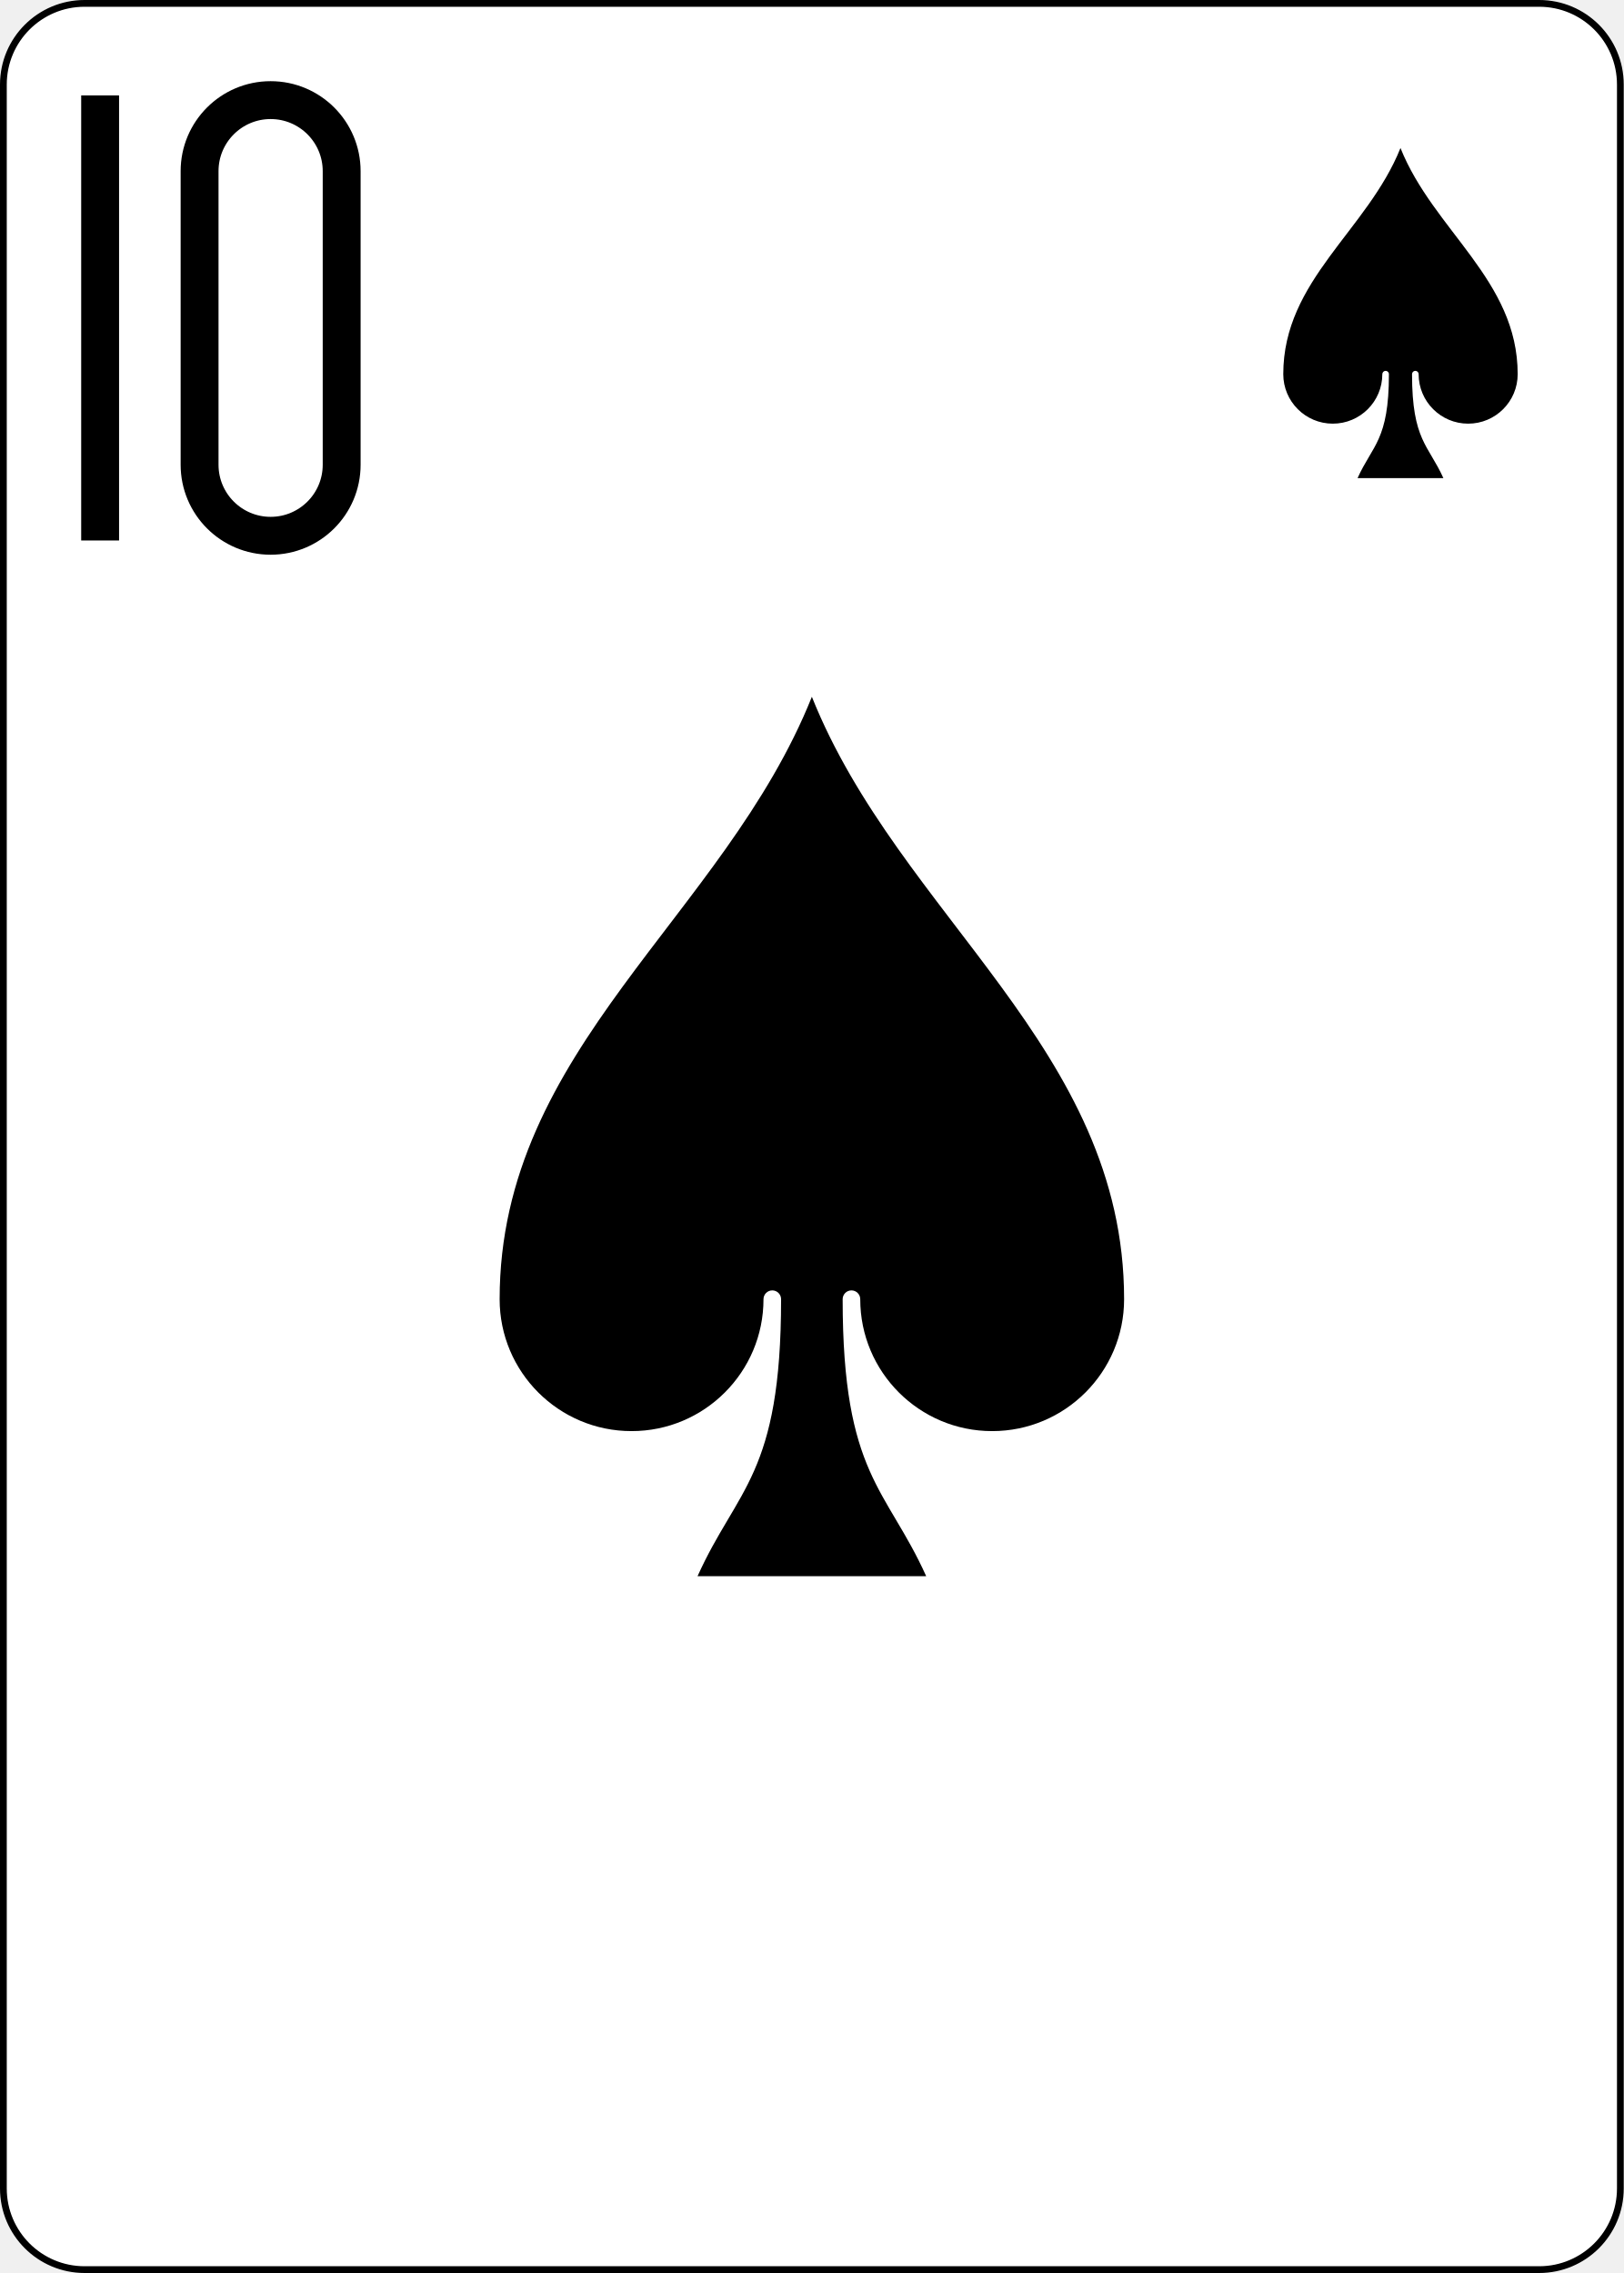
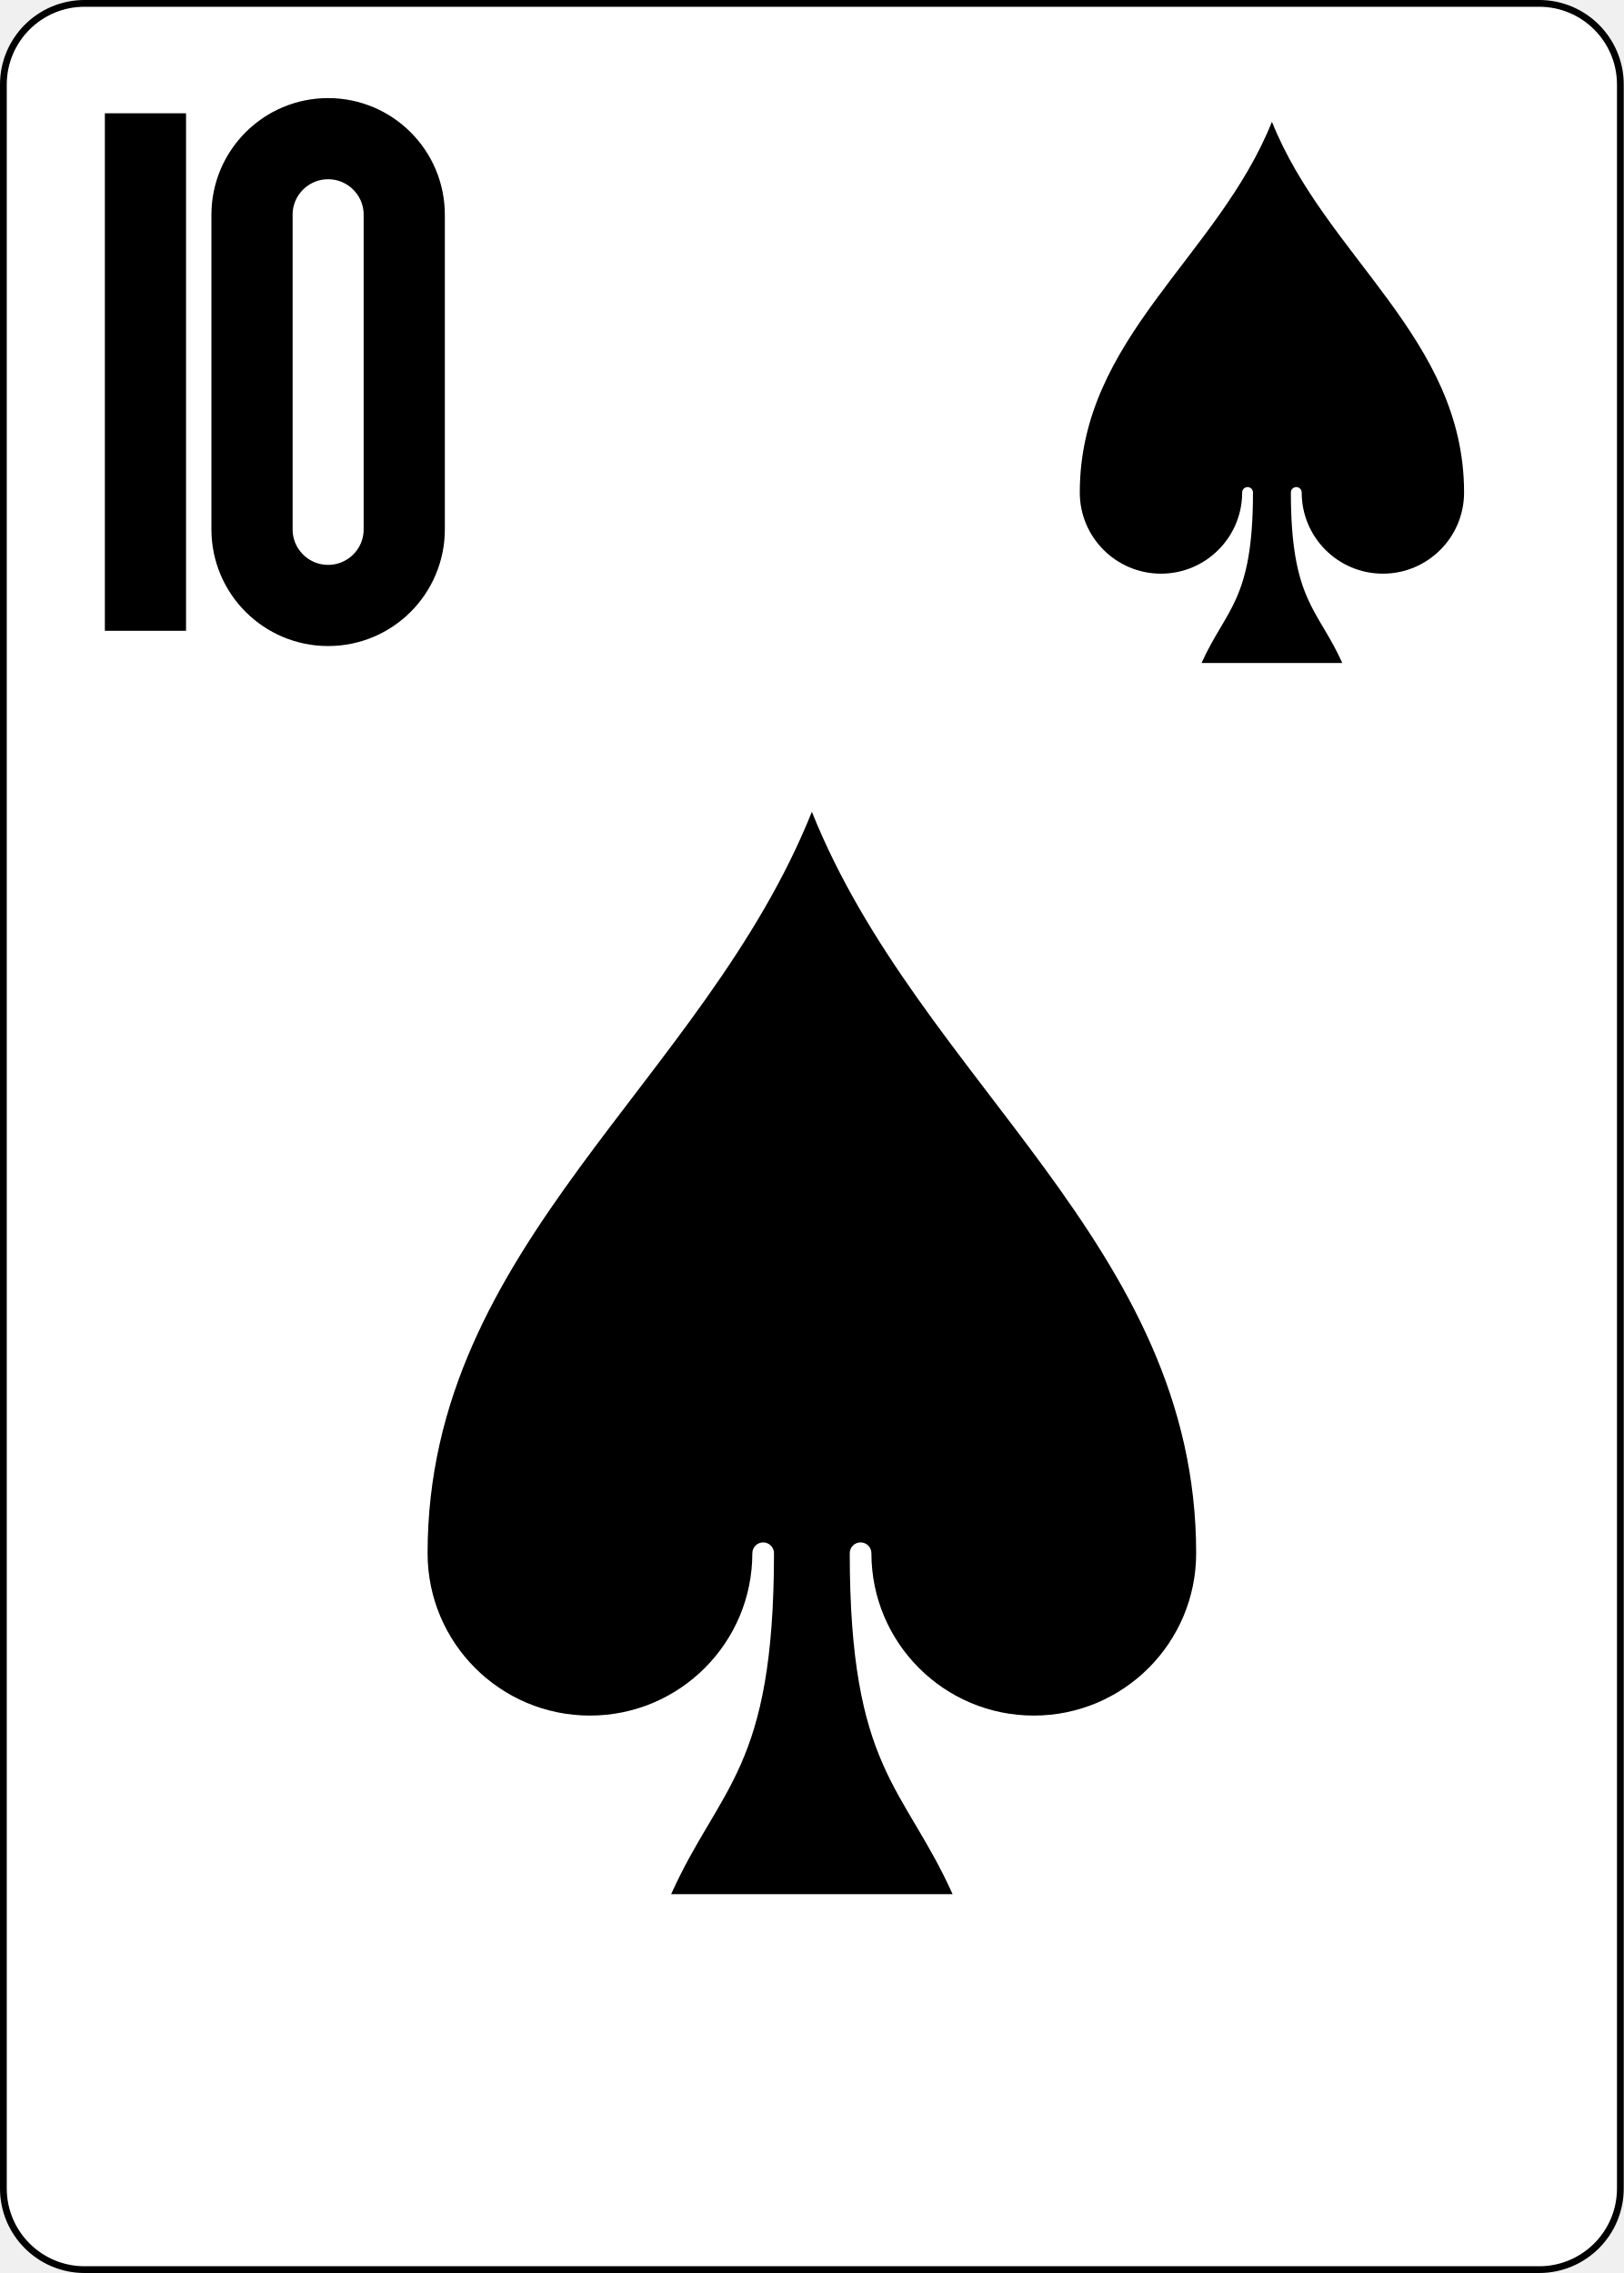
<svg xmlns="http://www.w3.org/2000/svg" xmlns:xlink="http://www.w3.org/1999/xlink" class="card" face="TS" height="3.5in" preserveAspectRatio="none" viewBox="-120 -168 240 336" width="2.5in">
  <defs>
-     <symbol id="VST" viewBox="-500 -500 1000 1000" preserveAspectRatio="xMinYMid">
-       <path d="M-260 430L-260 -430M-50 0L-50 -310A150 150 0 0 1 250 -310L250 310A150 150 0 0 1 -50 310Z" stroke="black" stroke-width="80" stroke-linecap="square" stroke-miterlimit="1.5" fill="none" />
+     <symbol id="VST" viewBox="-600 -600 1200 1200" preserveAspectRatio="xMinYMid">
+       <path d="M-260 430L-260 -430M-50 0L-50 -310A150 150 0 0 1 250 -310L250 310A150 150 0 0 1 -50 310Z" stroke="black" stroke-width="160" stroke-linecap="square" stroke-miterlimit="1.5" fill="none" />
    </symbol>
    <symbol id="SST" viewBox="-600 -600 1200 1200" preserveAspectRatio="xMinYMid">
      <path d="M0 -500C100 -250 355 -100 355 185A150 150 0 0 1 55 185A10 10 0 0 0 35 185C35 385 85 400 130 500L-130 500C-85 400 -35 385 -35 185A10 10 0 0 0 -55 185A150 150 0 0 1 -355 185C-355 -100 -100 -250 0 -500Z" fill="black" />
    </symbol>
  </defs>
  <rect width="239" height="335" x="-119.5" y="-167.5" rx="12" ry="12" fill="white" stroke="black" />
-   <use xlink:href="#SST" height="156" width="156" x="-78" y="-78" />
-   <use xlink:href="#VST" height="70" width="70" x="-122" y="-156" />
-   <use xlink:href="#SST" height="58.558" width="58.558" x="57.721" y="-151" />
+   <use xlink:href="#SST" height="192" width="192" x="-96" y="-64" />
+   <use xlink:href="#VST" height="90" width="90" x="-124" y="-158" />
+   <use xlink:href="#SST" height="96" width="96" x="20" y="-158" />
</svg>
